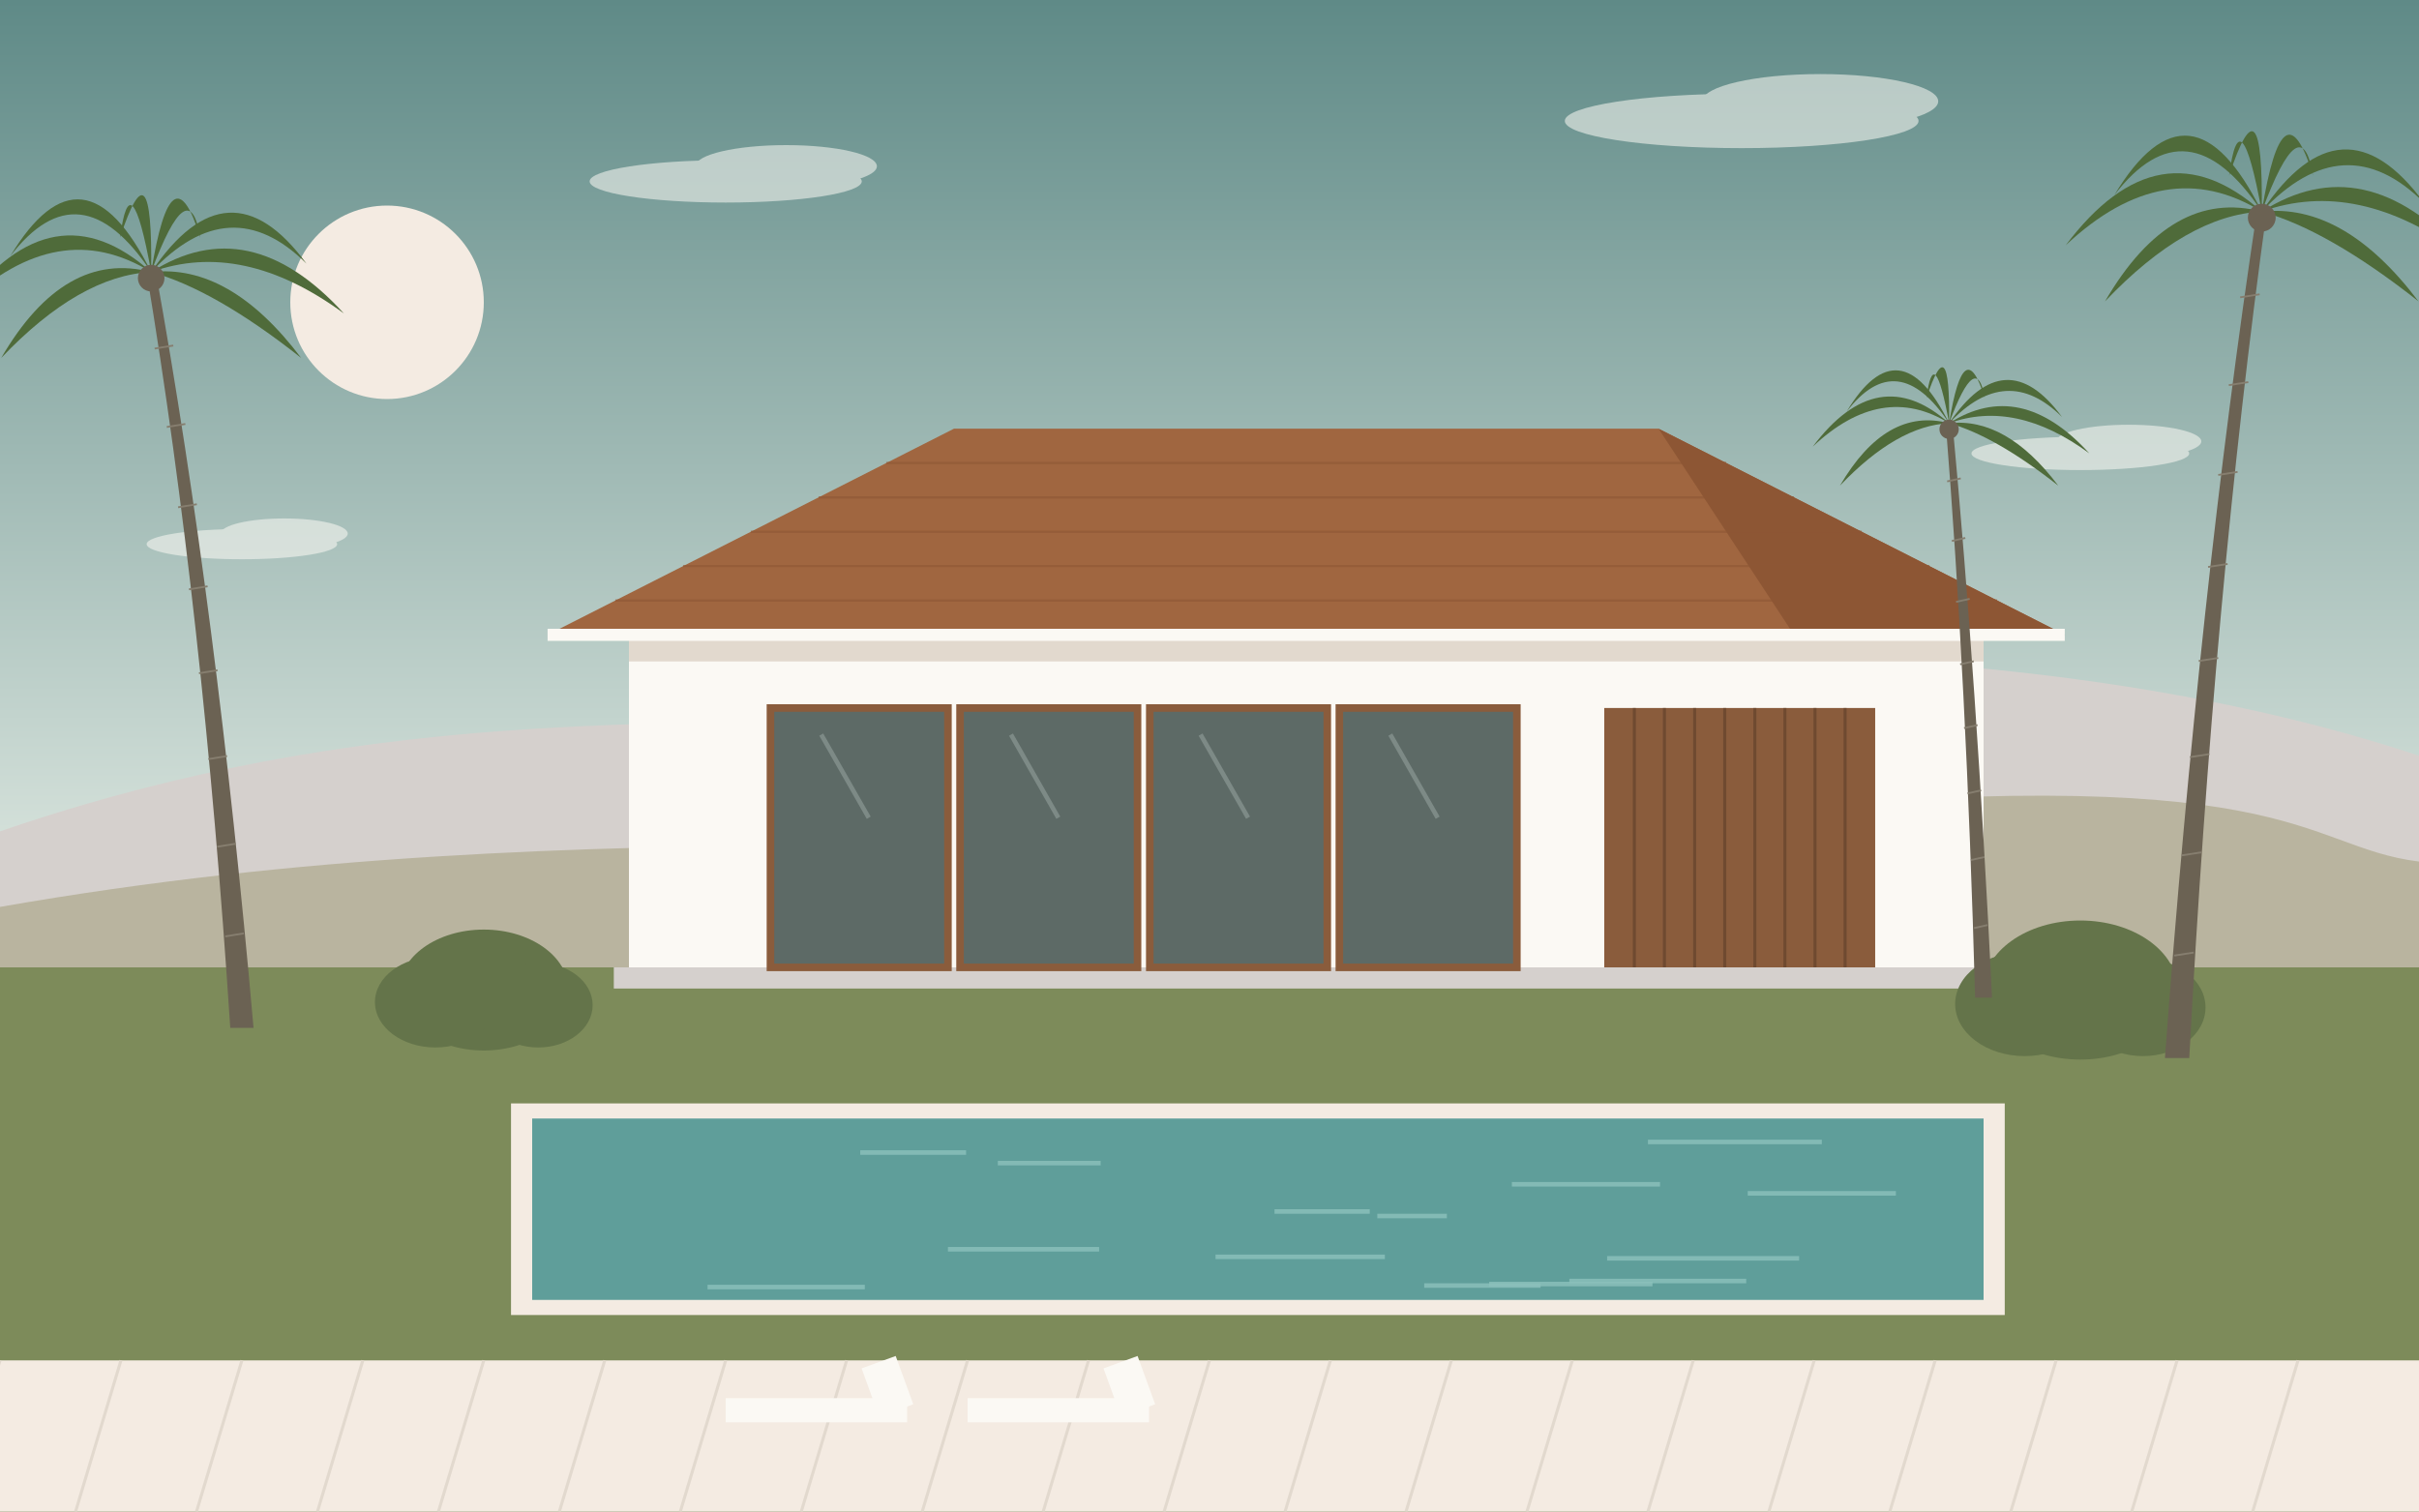
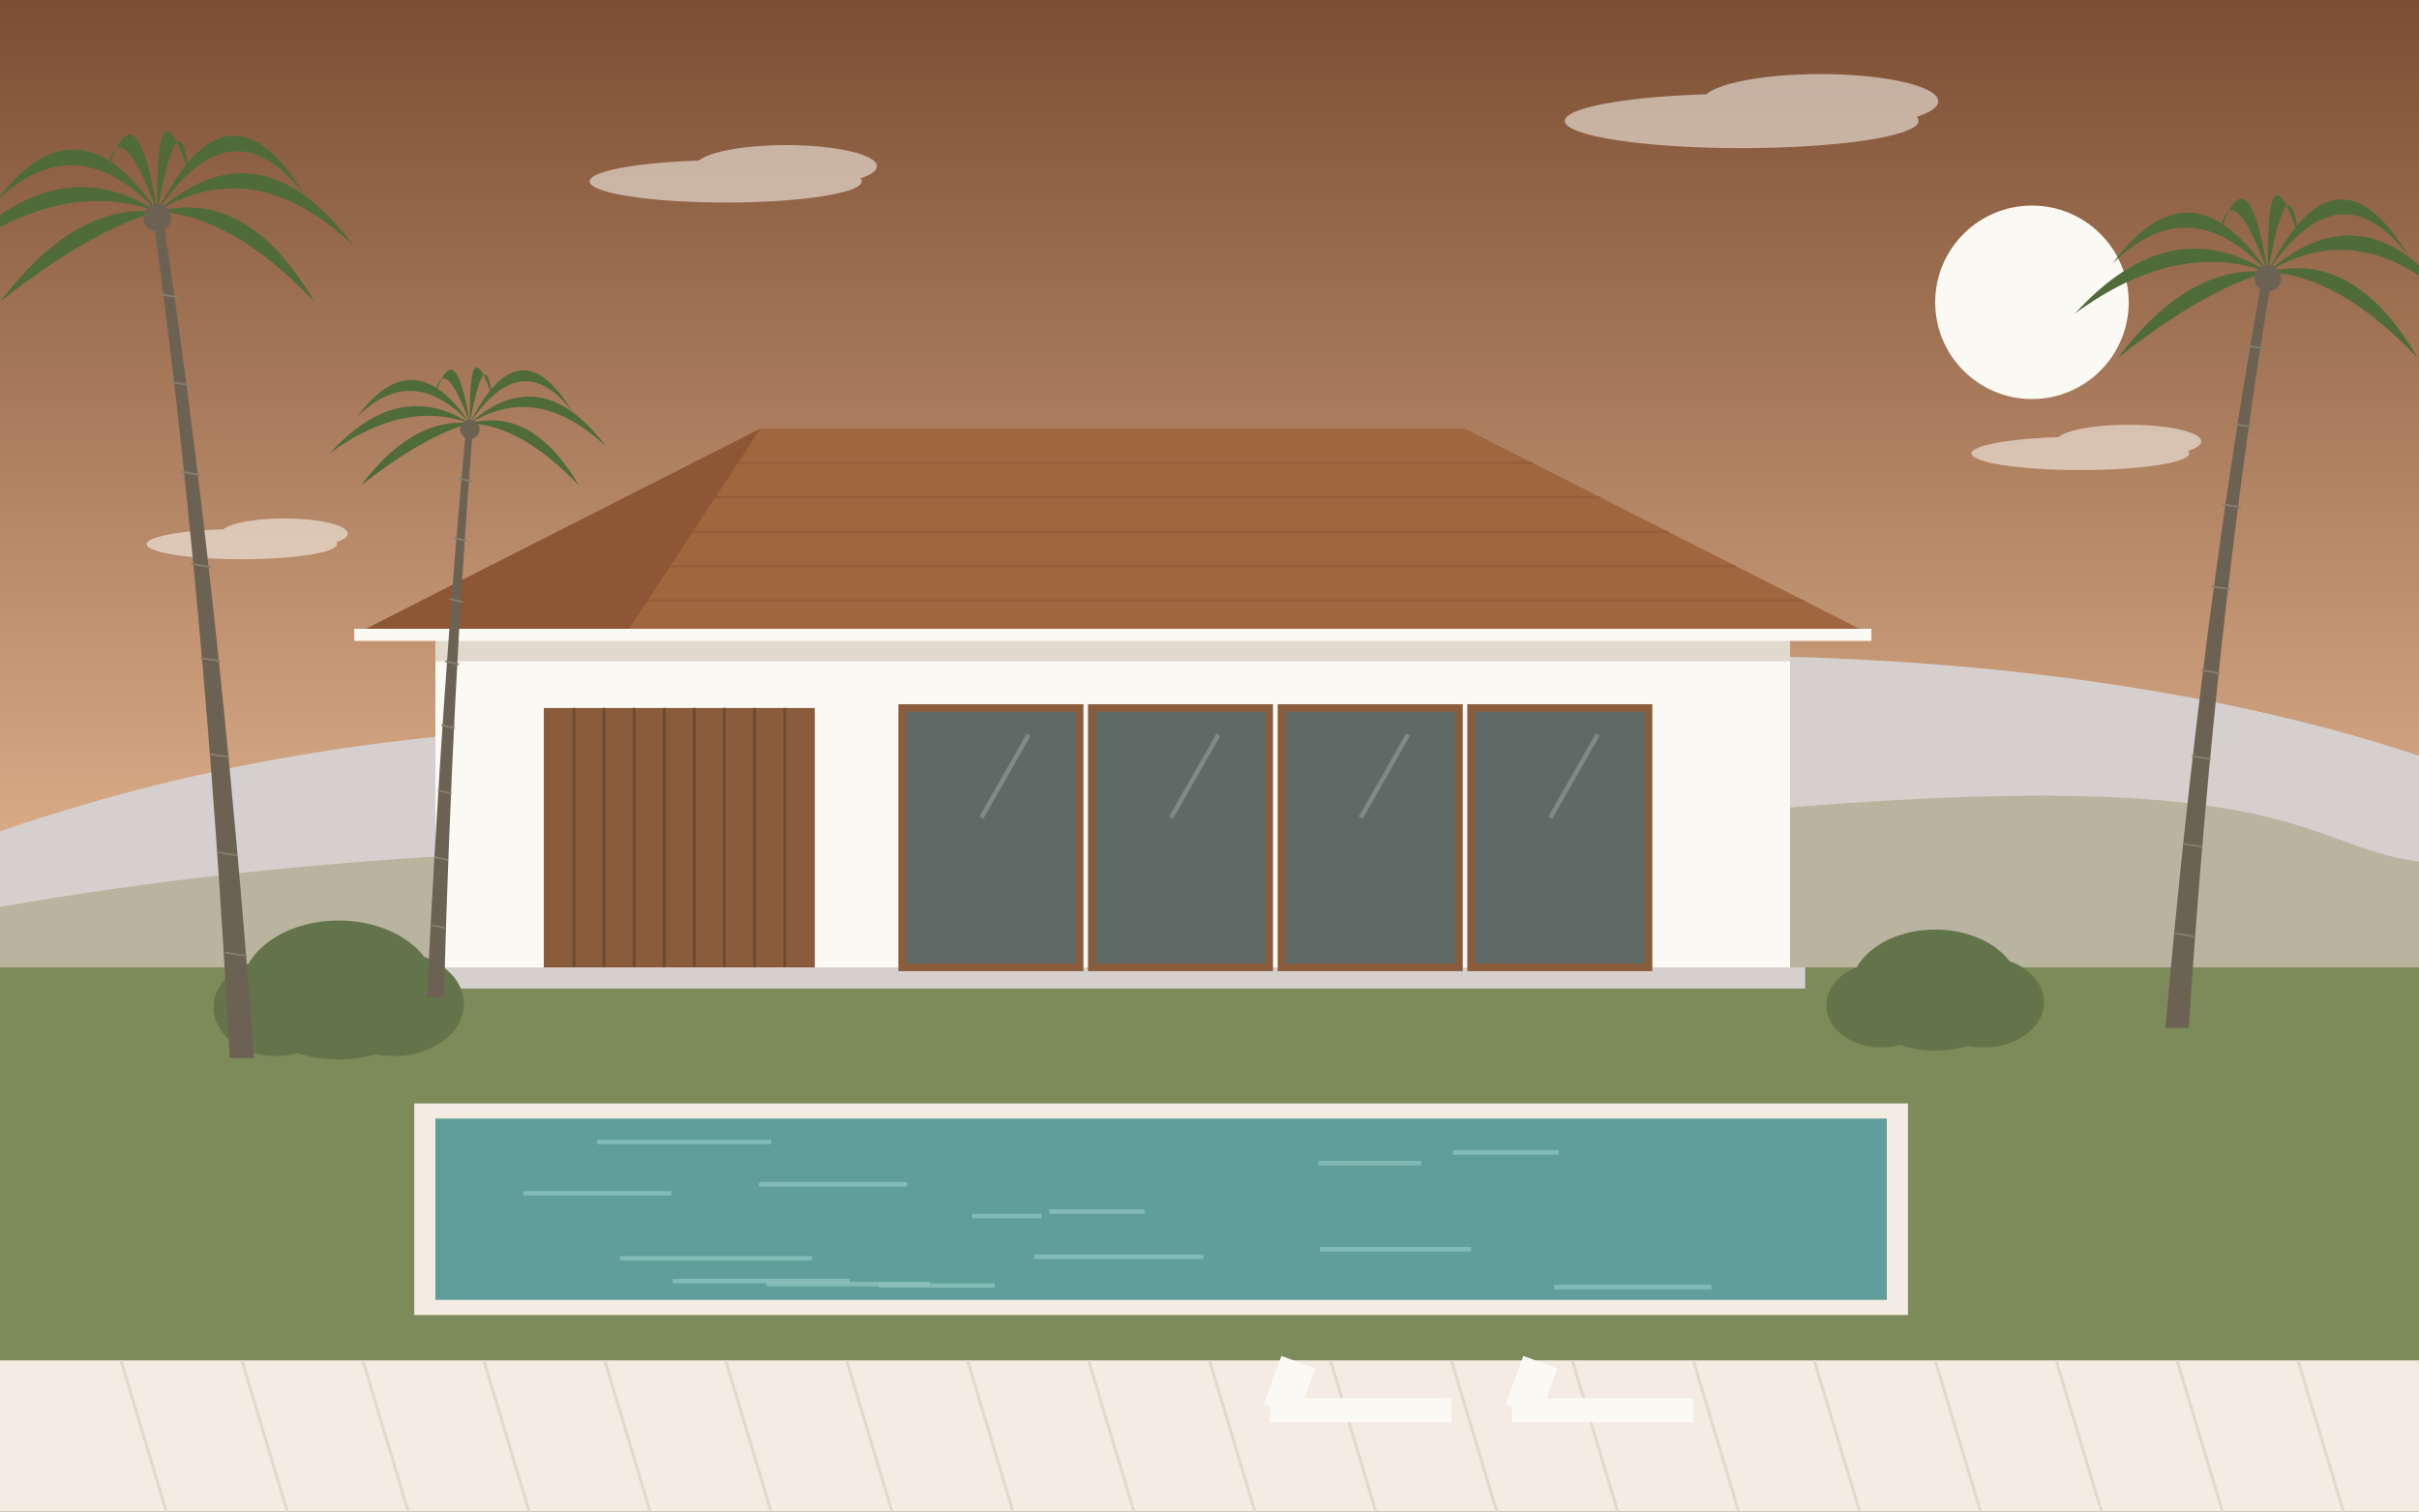
- <svg xmlns="http://www.w3.org/2000/svg" viewBox="0 0 1600 1000" width="1600" height="1000" role="img" aria-label="Villa Aria exterior" preserveAspectRatio="xMidYMid slice">
+ <svg xmlns="http://www.w3.org/2000/svg" viewBox="0 0 1600 1000" width="1600" height="1000" role="img" aria-label="Villa Cadence exterior at dusk" preserveAspectRatio="xMidYMid slice">
  <defs>
    <linearGradient id="sky" x1="0" y1="0" x2="0" y2=".62">
-       <stop offset="0" stop-color="#5f8a87" />
-       <stop offset="1" stop-color="#e1eae3" />
+       <stop offset="0" stop-color="#7c4f34" />
+       <stop offset="1" stop-color="#e3b590" />
    </linearGradient>
  </defs>
  <rect width="1600" height="1000" fill="url(#sky)" />
-   <circle cx="256.0" cy="200.0" r="64" fill="#f4ebe2" />
+   <circle cx="1344.0" cy="200.0" r="64" fill="#fbf9f4" />
  <g opacity=".55" fill="#fbf9f4">
    <ellipse cx="480" cy="120" rx="90" ry="14" />
    <ellipse cx="520" cy="110" rx="60" ry="14" />
  </g>
  <g opacity=".55" fill="#fbf9f4">
    <ellipse cx="1152" cy="80" rx="117" ry="18" />
    <ellipse cx="1204" cy="67" rx="78" ry="18" />
  </g>
  <g opacity=".55" fill="#fbf9f4">
    <ellipse cx="1376" cy="300" rx="72" ry="11" />
    <ellipse cx="1408" cy="292" rx="48" ry="11" />
  </g>
  <g opacity=".55" fill="#fbf9f4">
    <ellipse cx="160" cy="360" rx="63" ry="10" />
    <ellipse cx="188" cy="353" rx="42" ry="10" />
  </g>
  <g transform="translate(0,0)">
    <path d="M0,550.0 C320.0,440.0 560.0,500.0 800.0,460.0 S1360.0,420.0 1600,500.0 L1600,1000 L0,1000 Z" fill="#d5d0cd" />
    <path d="M0,600.0 C400.0,530.0 720.0,580.0 1120.0,540.0 S1520.0,560.0 1600,570.0 L1600,1000 L0,1000 Z" fill="#b9b49f" />
    <rect x="0" y="640.0" width="1600" height="360.0" fill="#7d8b5a" />
-     <path d="M152.3,680.0 Q134.38,405.0 96.92,180.0 L103.08,180.0 Q143.62,405.0 167.7,680.0 Z" fill="#6b6253" />
-     <line x1="149.0" y1="619.5" x2="161.3" y2="617.5" stroke="#867e6f" stroke-width="1.2" />
-     <line x1="143.6" y1="560.2" x2="155.9" y2="558.2" stroke="#867e6f" stroke-width="1.2" />
-     <line x1="137.8" y1="502.2" x2="150.2" y2="500.2" stroke="#867e6f" stroke-width="1.2" />
-     <line x1="131.6" y1="445.4" x2="143.9" y2="443.4" stroke="#867e6f" stroke-width="1.2" />
-     <line x1="125.0" y1="389.9" x2="137.3" y2="387.9" stroke="#867e6f" stroke-width="1.2" />
-     <line x1="117.8" y1="335.6" x2="130.2" y2="333.6" stroke="#867e6f" stroke-width="1.2" />
-     <line x1="110.3" y1="282.5" x2="122.6" y2="280.5" stroke="#867e6f" stroke-width="1.2" />
-     <line x1="102.3" y1="230.6" x2="114.6" y2="228.6" stroke="#867e6f" stroke-width="1.2" />
-     <path d="M100.0,180.0 Q35.4,122.5 -24.0,201.4 Q38.8,142.2 100.0,180.0 Z" fill="#4f6b3a" />
-     <path d="M100.0,180.0 Q55.0,89.3 6.7,169.6 Q52.8,109.2 100.0,180.0 Z" fill="#4f6b3a" />
-     <path d="M100.0,180.0 Q101.1,91.4 79.4,157.2 Q86.3,104.8 100.0,180.0 Z" fill="#4f6b3a" />
-     <path d="M100.0,180.0 Q125.1,112.3 132.5,157.3 Q113.6,95.9 100.0,180.0 Z" fill="#4f6b3a" />
-     <path d="M100.0,180.0 Q152.2,124.2 202.7,174.4 Q151.1,104.3 100.0,180.0 Z" fill="#4f6b3a" />
-     <path d="M100.0,180.0 Q160.5,158.2 227.5,207.4 Q164.7,138.6 100.0,180.0 Z" fill="#4f6b3a" />
-     <path d="M100.0,180.0 Q42.7,164.9 0.8,236.8 Q52.7,182.3 100.0,180.0 Z" fill="#4f6b3a" />
-     <path d="M100.0,180.0 Q142.0,191.6 199.2,236.8 Q151.9,174.2 100.0,180.0 Z" fill="#4f6b3a" />
-     <circle cx="100.0" cy="184.0" r="8.8" fill="#6b6253" />
-     <ellipse cx="320.0" cy="655.0" rx="56.0" ry="40" fill="#64744a" />
-     <ellipse cx="288.0" cy="663.0" rx="40" ry="30.0" fill="#64744a" />
-     <ellipse cx="356.0" cy="665.0" rx="36.0" ry="28.0" fill="#64744a" />
-     <rect x="406.0" y="640.0" width="916" height="14" fill="#d5d0cd" />
-     <rect x="416.0" y="420.0" width="896" height="220.0" fill="#fbf9f4" />
-     <rect x="509.6" y="468.4" width="117.4" height="171.6" fill="#5d6a66" />
-     <rect x="509.6" y="468.4" width="117.4" height="171.6" fill="none" stroke="#8a5c3c" stroke-width="5" />
-     <line x1="543.2" y1="486.0" x2="574.6" y2="541.0" stroke="#7d8a86" stroke-width="3" />
-     <rect x="635.0" y="468.4" width="117.4" height="171.6" fill="#5d6a66" />
-     <rect x="635.0" y="468.4" width="117.4" height="171.6" fill="none" stroke="#8a5c3c" stroke-width="5" />
-     <line x1="668.7" y1="486.0" x2="700.0" y2="541.0" stroke="#7d8a86" stroke-width="3" />
-     <rect x="760.5" y="468.4" width="117.4" height="171.6" fill="#5d6a66" />
-     <rect x="760.5" y="468.4" width="117.4" height="171.6" fill="none" stroke="#8a5c3c" stroke-width="5" />
-     <line x1="794.1" y1="486.0" x2="825.5" y2="541.0" stroke="#7d8a86" stroke-width="3" />
-     <rect x="885.9" y="468.4" width="117.4" height="171.6" fill="#5d6a66" />
-     <rect x="885.9" y="468.4" width="117.4" height="171.6" fill="none" stroke="#8a5c3c" stroke-width="5" />
-     <line x1="919.6" y1="486.0" x2="950.9" y2="541.0" stroke="#7d8a86" stroke-width="3" />
-     <rect x="1061.1" y="468.4" width="179.2" height="171.6" fill="#8a5c3c" />
-     <line x1="1081.0" y1="468.4" x2="1081.0" y2="640.0" stroke="#6f4a30" stroke-width="2" />
-     <line x1="1100.9" y1="468.4" x2="1100.9" y2="640.0" stroke="#6f4a30" stroke-width="2" />
-     <line x1="1120.9" y1="468.4" x2="1120.9" y2="640.0" stroke="#6f4a30" stroke-width="2" />
-     <line x1="1140.8" y1="468.4" x2="1140.8" y2="640.0" stroke="#6f4a30" stroke-width="2" />
-     <line x1="1160.7" y1="468.4" x2="1160.7" y2="640.0" stroke="#6f4a30" stroke-width="2" />
-     <line x1="1180.6" y1="468.4" x2="1180.6" y2="640.0" stroke="#6f4a30" stroke-width="2" />
-     <line x1="1200.5" y1="468.4" x2="1200.5" y2="640.0" stroke="#6f4a30" stroke-width="2" />
-     <line x1="1220.4" y1="468.4" x2="1220.4" y2="640.0" stroke="#6f4a30" stroke-width="2" />
-     <rect x="416.0" y="420.0" width="896" height="17.6" fill="#e2d9ce" />
-     <path d="M362.2,420.0 L631.0,283.6 L1097.0,283.6 L1365.8,420.0 Z" fill="#a06640" />
-     <path d="M1097.0,283.6 L1365.8,420.0 L1186.6,420.0 Z" fill="#8d5634" />
-     <line x1="586.2" y1="306.3" x2="1141.8" y2="306.3" stroke="#8d5634" stroke-width="1.5" opacity=".6" />
-     <line x1="541.4" y1="329.1" x2="1186.6" y2="329.1" stroke="#8d5634" stroke-width="1.5" opacity=".6" />
-     <line x1="496.6" y1="351.8" x2="1231.4" y2="351.8" stroke="#8d5634" stroke-width="1.5" opacity=".6" />
-     <line x1="451.8" y1="374.5" x2="1276.2" y2="374.5" stroke="#8d5634" stroke-width="1.5" opacity=".6" />
-     <line x1="407.0" y1="397.3" x2="1321.0" y2="397.3" stroke="#8d5634" stroke-width="1.5" opacity=".6" />
-     <rect x="362.2" y="416.0" width="1003.5" height="8" fill="#fbf9f4" />
-     <ellipse cx="1376.0" cy="655.0" rx="64.4" ry="46" fill="#64744a" />
-     <ellipse cx="1339.2" cy="664.2" rx="46" ry="34.5" fill="#64744a" />
-     <ellipse cx="1417.4" cy="666.5" rx="41.4" ry="32.2" fill="#64744a" />
-     <path d="M1431.95,700.0 Q1454.77,392.0 1492.78,140.0 L1499.22,140.0 Q1464.43,392.0 1448.05,700.0 Z" fill="#6b6253" />
-     <line x1="1438.1" y1="632.2" x2="1451.0" y2="630.2" stroke="#867e6f" stroke-width="1.2" />
-     <line x1="1443.1" y1="565.9" x2="1456.0" y2="563.9" stroke="#867e6f" stroke-width="1.2" />
-     <line x1="1448.5" y1="500.9" x2="1461.4" y2="498.9" stroke="#867e6f" stroke-width="1.2" />
-     <line x1="1454.3" y1="437.3" x2="1467.2" y2="435.3" stroke="#867e6f" stroke-width="1.2" />
-     <line x1="1460.5" y1="375.1" x2="1473.4" y2="373.1" stroke="#867e6f" stroke-width="1.2" />
-     <line x1="1467.2" y1="314.2" x2="1480.0" y2="312.2" stroke="#867e6f" stroke-width="1.2" />
-     <line x1="1474.2" y1="254.8" x2="1487.1" y2="252.8" stroke="#867e6f" stroke-width="1.2" />
-     <line x1="1481.7" y1="196.7" x2="1494.6" y2="194.7" stroke="#867e6f" stroke-width="1.2" />
-     <path d="M1496.0,140.0 Q1428.4,79.8 1366.3,162.3 Q1432.0,100.5 1496.0,140.0 Z" fill="#4f6b3a" />
-     <path d="M1496.0,140.0 Q1449.0,45.2 1398.4,129.2 Q1446.7,66.0 1496.0,140.0 Z" fill="#4f6b3a" />
-     <path d="M1496.0,140.0 Q1497.1,47.3 1474.4,116.2 Q1481.6,61.4 1496.0,140.0 Z" fill="#4f6b3a" />
-     <path d="M1496.0,140.0 Q1522.2,69.2 1529.9,116.2 Q1510.2,52.0 1496.0,140.0 Z" fill="#4f6b3a" />
-     <path d="M1496.0,140.0 Q1550.6,81.7 1603.3,134.1 Q1549.4,60.8 1496.0,140.0 Z" fill="#4f6b3a" />
-     <path d="M1496.0,140.0 Q1559.3,117.2 1629.3,168.7 Q1563.7,96.7 1496.0,140.0 Z" fill="#4f6b3a" />
-     <path d="M1496.0,140.0 Q1436.1,124.2 1392.3,199.4 Q1446.5,142.4 1496.0,140.0 Z" fill="#4f6b3a" />
-     <path d="M1496.0,140.0 Q1539.9,152.2 1599.7,199.4 Q1550.3,134.0 1496.0,140.0 Z" fill="#4f6b3a" />
-     <circle cx="1496.0" cy="144.0" r="9.2" fill="#6b6253" />
-     <path d="M1306.4,660.0 Q1300.66,451.0 1286.96,280.0 L1291.44,280.0 Q1307.38,451.0 1317.6,660.0 Z" fill="#6b6253" />
-     <line x1="1305.7" y1="614.0" x2="1314.6" y2="612.0" stroke="#867e6f" stroke-width="1.2" />
-     <line x1="1303.6" y1="569.0" x2="1312.6" y2="567.0" stroke="#867e6f" stroke-width="1.2" />
-     <line x1="1301.4" y1="524.9" x2="1310.4" y2="522.9" stroke="#867e6f" stroke-width="1.2" />
-     <line x1="1299.1" y1="481.7" x2="1308.0" y2="479.7" stroke="#867e6f" stroke-width="1.2" />
-     <line x1="1296.5" y1="439.5" x2="1305.5" y2="437.5" stroke="#867e6f" stroke-width="1.2" />
-     <line x1="1293.8" y1="398.2" x2="1302.8" y2="396.2" stroke="#867e6f" stroke-width="1.2" />
-     <line x1="1291.0" y1="357.9" x2="1299.9" y2="355.9" stroke="#867e6f" stroke-width="1.2" />
-     <line x1="1287.9" y1="318.5" x2="1296.9" y2="316.5" stroke="#867e6f" stroke-width="1.2" />
-     <path d="M1289.2,280.0 Q1242.2,238.1 1199.0,295.5 Q1244.7,252.5 1289.2,280.0 Z" fill="#4f6b3a" />
-     <path d="M1289.2,280.0 Q1256.5,214.0 1221.3,272.5 Q1254.9,228.5 1289.2,280.0 Z" fill="#4f6b3a" />
-     <path d="M1289.2,280.0 Q1290.0,215.5 1274.2,263.4 Q1279.2,225.3 1289.2,280.0 Z" fill="#4f6b3a" />
-     <path d="M1289.2,280.0 Q1307.4,230.7 1312.8,263.5 Q1299.1,218.8 1289.2,280.0 Z" fill="#4f6b3a" />
-     <path d="M1289.2,280.0 Q1327.2,239.4 1363.9,275.9 Q1326.4,224.9 1289.2,280.0 Z" fill="#4f6b3a" />
-     <path d="M1289.2,280.0 Q1333.2,264.1 1381.9,299.9 Q1336.3,249.9 1289.2,280.0 Z" fill="#4f6b3a" />
-     <path d="M1289.2,280.0 Q1247.6,269.0 1217.0,321.3 Q1254.8,281.6 1289.2,280.0 Z" fill="#4f6b3a" />
-     <path d="M1289.2,280.0 Q1319.7,288.5 1361.4,321.3 Q1327.0,275.8 1289.2,280.0 Z" fill="#4f6b3a" />
-     <circle cx="1289.2" cy="284.0" r="6.4" fill="#6b6253" />
-     <rect x="338.0" y="730.0" width="988.0" height="140.0" fill="#f4ebe2" />
-     <rect x="352.0" y="740.0" width="960.0" height="120.0" fill="#5f9e9a" />
-     <rect x="843" y="800" width="63" height="3" fill="#8cc1bc" opacity=".8" />
-     <rect x="468" y="850" width="104" height="3" fill="#8cc1bc" opacity=".8" />
-     <rect x="942" y="849" width="77" height="3" fill="#8cc1bc" opacity=".8" />
-     <rect x="1090" y="754" width="115" height="3" fill="#8cc1bc" opacity=".8" />
-     <rect x="911" y="803" width="46" height="3" fill="#8cc1bc" opacity=".8" />
-     <rect x="1000" y="782" width="98" height="3" fill="#8cc1bc" opacity=".8" />
-     <rect x="660" y="768" width="68" height="3" fill="#8cc1bc" opacity=".8" />
-     <rect x="627" y="825" width="100" height="3" fill="#8cc1bc" opacity=".8" />
-     <rect x="1038" y="846" width="117" height="3" fill="#8cc1bc" opacity=".8" />
-     <rect x="804" y="830" width="112" height="3" fill="#8cc1bc" opacity=".8" />
-     <rect x="569" y="761" width="70" height="3" fill="#8cc1bc" opacity=".8" />
-     <rect x="985" y="848" width="108" height="3" fill="#8cc1bc" opacity=".8" />
-     <rect x="1156" y="788" width="98" height="3" fill="#8cc1bc" opacity=".8" />
-     <rect x="1063" y="831" width="127" height="3" fill="#8cc1bc" opacity=".8" />
-     <rect x="0" y="900.0" width="1600" height="100.0" fill="#f4ebe2" />
-     <line x1="0" y1="900.0" x2="-30" y2="1000" stroke="#e2d9ce" stroke-width="2" />
-     <line x1="80" y1="900.0" x2="50" y2="1000" stroke="#e2d9ce" stroke-width="2" />
-     <line x1="160" y1="900.0" x2="130" y2="1000" stroke="#e2d9ce" stroke-width="2" />
-     <line x1="240" y1="900.0" x2="210" y2="1000" stroke="#e2d9ce" stroke-width="2" />
-     <line x1="320" y1="900.0" x2="290" y2="1000" stroke="#e2d9ce" stroke-width="2" />
-     <line x1="400" y1="900.0" x2="370" y2="1000" stroke="#e2d9ce" stroke-width="2" />
-     <line x1="480" y1="900.0" x2="450" y2="1000" stroke="#e2d9ce" stroke-width="2" />
-     <line x1="560" y1="900.0" x2="530" y2="1000" stroke="#e2d9ce" stroke-width="2" />
-     <line x1="640" y1="900.0" x2="610" y2="1000" stroke="#e2d9ce" stroke-width="2" />
-     <line x1="720" y1="900.0" x2="690" y2="1000" stroke="#e2d9ce" stroke-width="2" />
-     <line x1="800" y1="900.0" x2="770" y2="1000" stroke="#e2d9ce" stroke-width="2" />
-     <line x1="880" y1="900.0" x2="850" y2="1000" stroke="#e2d9ce" stroke-width="2" />
-     <line x1="960" y1="900.0" x2="930" y2="1000" stroke="#e2d9ce" stroke-width="2" />
-     <line x1="1040" y1="900.0" x2="1010" y2="1000" stroke="#e2d9ce" stroke-width="2" />
-     <line x1="1120" y1="900.0" x2="1090" y2="1000" stroke="#e2d9ce" stroke-width="2" />
-     <line x1="1200" y1="900.0" x2="1170" y2="1000" stroke="#e2d9ce" stroke-width="2" />
-     <line x1="1280" y1="900.0" x2="1250" y2="1000" stroke="#e2d9ce" stroke-width="2" />
-     <line x1="1360" y1="900.0" x2="1330" y2="1000" stroke="#e2d9ce" stroke-width="2" />
-     <line x1="1440" y1="900.0" x2="1410" y2="1000" stroke="#e2d9ce" stroke-width="2" />
-     <line x1="1520" y1="900.0" x2="1490" y2="1000" stroke="#e2d9ce" stroke-width="2" />
-     <rect x="480.0" y="925.0" width="120" height="16" fill="#fbf9f4" />
-     <rect x="576.0" y="900.0" width="24" height="34" fill="#fbf9f4" transform="rotate(-20 588.0 920.0)" />
-     <rect x="640.0" y="925.0" width="120" height="16" fill="#fbf9f4" />
-     <rect x="736.0" y="900.0" width="24" height="34" fill="#fbf9f4" transform="rotate(-20 748.0 920.0)" />
+     <g transform="translate(1600,0) scale(-1,1)">
+       <path d="M152.3,680.0 Q134.38,405.0 96.92,180.0 L103.08,180.0 Q143.62,405.0 167.7,680.0 Z" fill="#6b6253" />
+       <line x1="149.0" y1="619.5" x2="161.3" y2="617.5" stroke="#867e6f" stroke-width="1.2" />
+       <line x1="143.6" y1="560.2" x2="155.9" y2="558.2" stroke="#867e6f" stroke-width="1.2" />
+       <line x1="137.8" y1="502.2" x2="150.2" y2="500.2" stroke="#867e6f" stroke-width="1.2" />
+       <line x1="131.6" y1="445.4" x2="143.9" y2="443.4" stroke="#867e6f" stroke-width="1.2" />
+       <line x1="125.0" y1="389.9" x2="137.3" y2="387.9" stroke="#867e6f" stroke-width="1.2" />
+       <line x1="117.8" y1="335.6" x2="130.2" y2="333.6" stroke="#867e6f" stroke-width="1.2" />
+       <line x1="110.3" y1="282.5" x2="122.6" y2="280.5" stroke="#867e6f" stroke-width="1.2" />
+       <line x1="102.3" y1="230.6" x2="114.6" y2="228.6" stroke="#867e6f" stroke-width="1.2" />
+       <path d="M100.0,180.0 Q35.4,122.5 -24.0,201.4 Q38.8,142.2 100.0,180.0 Z" fill="#4f6b3a" />
+       <path d="M100.0,180.0 Q55.0,89.3 6.7,169.6 Q52.8,109.2 100.0,180.0 Z" fill="#4f6b3a" />
+       <path d="M100.0,180.0 Q101.1,91.4 79.4,157.2 Q86.3,104.8 100.0,180.0 Z" fill="#4f6b3a" />
+       <path d="M100.0,180.0 Q125.1,112.3 132.5,157.3 Q113.6,95.9 100.0,180.0 Z" fill="#4f6b3a" />
+       <path d="M100.0,180.0 Q152.2,124.2 202.7,174.4 Q151.1,104.3 100.0,180.0 Z" fill="#4f6b3a" />
+       <path d="M100.0,180.0 Q160.5,158.2 227.5,207.4 Q164.7,138.6 100.0,180.0 Z" fill="#4f6b3a" />
+       <path d="M100.0,180.0 Q42.7,164.9 0.8,236.8 Q52.7,182.3 100.0,180.0 Z" fill="#4f6b3a" />
+       <path d="M100.0,180.0 Q142.0,191.6 199.2,236.8 Q151.9,174.2 100.0,180.0 Z" fill="#4f6b3a" />
+       <circle cx="100.0" cy="184.0" r="8.8" fill="#6b6253" />
+       <ellipse cx="320.0" cy="655.0" rx="56.0" ry="40" fill="#64744a" />
+       <ellipse cx="288.0" cy="663.0" rx="40" ry="30.0" fill="#64744a" />
+       <ellipse cx="356.0" cy="665.0" rx="36.0" ry="28.0" fill="#64744a" />
+       <rect x="406.0" y="640.0" width="916" height="14" fill="#d5d0cd" />
+       <rect x="416.0" y="420.0" width="896" height="220.0" fill="#fbf9f4" />
+       <rect x="509.6" y="468.4" width="117.4" height="171.6" fill="#5d6a66" />
+       <rect x="509.6" y="468.4" width="117.4" height="171.6" fill="none" stroke="#8a5c3c" stroke-width="5" />
+       <line x1="543.2" y1="486.0" x2="574.6" y2="541.0" stroke="#7d8a86" stroke-width="3" />
+       <rect x="635.0" y="468.4" width="117.4" height="171.6" fill="#5d6a66" />
+       <rect x="635.0" y="468.4" width="117.4" height="171.6" fill="none" stroke="#8a5c3c" stroke-width="5" />
+       <line x1="668.7" y1="486.0" x2="700.0" y2="541.0" stroke="#7d8a86" stroke-width="3" />
+       <rect x="760.5" y="468.4" width="117.4" height="171.6" fill="#5d6a66" />
+       <rect x="760.5" y="468.4" width="117.4" height="171.6" fill="none" stroke="#8a5c3c" stroke-width="5" />
+       <line x1="794.1" y1="486.0" x2="825.5" y2="541.0" stroke="#7d8a86" stroke-width="3" />
+       <rect x="885.9" y="468.4" width="117.4" height="171.6" fill="#5d6a66" />
+       <rect x="885.9" y="468.4" width="117.4" height="171.6" fill="none" stroke="#8a5c3c" stroke-width="5" />
+       <line x1="919.6" y1="486.0" x2="950.9" y2="541.0" stroke="#7d8a86" stroke-width="3" />
+       <rect x="1061.1" y="468.4" width="179.2" height="171.6" fill="#8a5c3c" />
+       <line x1="1081.0" y1="468.4" x2="1081.0" y2="640.0" stroke="#6f4a30" stroke-width="2" />
+       <line x1="1100.9" y1="468.4" x2="1100.9" y2="640.0" stroke="#6f4a30" stroke-width="2" />
+       <line x1="1120.9" y1="468.4" x2="1120.9" y2="640.0" stroke="#6f4a30" stroke-width="2" />
+       <line x1="1140.8" y1="468.4" x2="1140.8" y2="640.0" stroke="#6f4a30" stroke-width="2" />
+       <line x1="1160.7" y1="468.4" x2="1160.7" y2="640.0" stroke="#6f4a30" stroke-width="2" />
+       <line x1="1180.6" y1="468.4" x2="1180.6" y2="640.0" stroke="#6f4a30" stroke-width="2" />
+       <line x1="1200.5" y1="468.4" x2="1200.5" y2="640.0" stroke="#6f4a30" stroke-width="2" />
+       <line x1="1220.4" y1="468.4" x2="1220.4" y2="640.0" stroke="#6f4a30" stroke-width="2" />
+       <rect x="416.0" y="420.0" width="896" height="17.6" fill="#e2d9ce" />
+       <path d="M362.2,420.0 L631.0,283.6 L1097.0,283.6 L1365.8,420.0 Z" fill="#a06640" />
+       <path d="M1097.0,283.6 L1365.8,420.0 L1186.6,420.0 Z" fill="#8d5634" />
+       <line x1="586.2" y1="306.3" x2="1141.8" y2="306.3" stroke="#8d5634" stroke-width="1.5" opacity=".6" />
+       <line x1="541.4" y1="329.1" x2="1186.6" y2="329.1" stroke="#8d5634" stroke-width="1.5" opacity=".6" />
+       <line x1="496.6" y1="351.8" x2="1231.4" y2="351.8" stroke="#8d5634" stroke-width="1.5" opacity=".6" />
+       <line x1="451.8" y1="374.5" x2="1276.2" y2="374.5" stroke="#8d5634" stroke-width="1.5" opacity=".6" />
+       <line x1="407.0" y1="397.3" x2="1321.0" y2="397.3" stroke="#8d5634" stroke-width="1.5" opacity=".6" />
+       <rect x="362.2" y="416.0" width="1003.5" height="8" fill="#fbf9f4" />
+       <ellipse cx="1376.0" cy="655.0" rx="64.4" ry="46" fill="#64744a" />
+       <ellipse cx="1339.2" cy="664.2" rx="46" ry="34.5" fill="#64744a" />
+       <ellipse cx="1417.4" cy="666.5" rx="41.4" ry="32.2" fill="#64744a" />
+       <path d="M1431.95,700.0 Q1454.77,392.0 1492.78,140.0 L1499.22,140.0 Q1464.43,392.0 1448.05,700.0 Z" fill="#6b6253" />
+       <line x1="1438.1" y1="632.2" x2="1451.0" y2="630.2" stroke="#867e6f" stroke-width="1.2" />
+       <line x1="1443.1" y1="565.9" x2="1456.0" y2="563.9" stroke="#867e6f" stroke-width="1.2" />
+       <line x1="1448.5" y1="500.9" x2="1461.4" y2="498.9" stroke="#867e6f" stroke-width="1.2" />
+       <line x1="1454.3" y1="437.3" x2="1467.2" y2="435.3" stroke="#867e6f" stroke-width="1.2" />
+       <line x1="1460.5" y1="375.1" x2="1473.4" y2="373.1" stroke="#867e6f" stroke-width="1.2" />
+       <line x1="1467.2" y1="314.2" x2="1480.0" y2="312.2" stroke="#867e6f" stroke-width="1.2" />
+       <line x1="1474.2" y1="254.8" x2="1487.1" y2="252.8" stroke="#867e6f" stroke-width="1.2" />
+       <line x1="1481.7" y1="196.7" x2="1494.6" y2="194.7" stroke="#867e6f" stroke-width="1.2" />
+       <path d="M1496.0,140.0 Q1428.4,79.8 1366.3,162.3 Q1432.0,100.5 1496.0,140.0 Z" fill="#4f6b3a" />
+       <path d="M1496.0,140.0 Q1449.0,45.2 1398.4,129.2 Q1446.7,66.0 1496.0,140.0 Z" fill="#4f6b3a" />
+       <path d="M1496.0,140.0 Q1497.1,47.3 1474.4,116.2 Q1481.6,61.4 1496.0,140.0 Z" fill="#4f6b3a" />
+       <path d="M1496.0,140.0 Q1522.2,69.2 1529.9,116.2 Q1510.2,52.0 1496.0,140.0 Z" fill="#4f6b3a" />
+       <path d="M1496.0,140.0 Q1550.6,81.7 1603.3,134.1 Q1549.4,60.8 1496.0,140.0 Z" fill="#4f6b3a" />
+       <path d="M1496.0,140.0 Q1559.3,117.2 1629.3,168.7 Q1563.7,96.7 1496.0,140.0 Z" fill="#4f6b3a" />
+       <path d="M1496.0,140.0 Q1436.1,124.2 1392.3,199.4 Q1446.5,142.4 1496.0,140.0 Z" fill="#4f6b3a" />
+       <path d="M1496.0,140.0 Q1539.9,152.2 1599.7,199.4 Q1550.3,134.0 1496.0,140.0 Z" fill="#4f6b3a" />
+       <circle cx="1496.0" cy="144.0" r="9.2" fill="#6b6253" />
+       <path d="M1306.4,660.0 Q1300.66,451.0 1286.96,280.0 L1291.44,280.0 Q1307.38,451.0 1317.6,660.0 Z" fill="#6b6253" />
+       <line x1="1305.7" y1="614.0" x2="1314.6" y2="612.0" stroke="#867e6f" stroke-width="1.2" />
+       <line x1="1303.6" y1="569.0" x2="1312.6" y2="567.0" stroke="#867e6f" stroke-width="1.2" />
+       <line x1="1301.4" y1="524.9" x2="1310.4" y2="522.9" stroke="#867e6f" stroke-width="1.2" />
+       <line x1="1299.1" y1="481.7" x2="1308.0" y2="479.7" stroke="#867e6f" stroke-width="1.2" />
+       <line x1="1296.5" y1="439.5" x2="1305.5" y2="437.5" stroke="#867e6f" stroke-width="1.2" />
+       <line x1="1293.8" y1="398.2" x2="1302.8" y2="396.2" stroke="#867e6f" stroke-width="1.2" />
+       <line x1="1291.0" y1="357.9" x2="1299.9" y2="355.9" stroke="#867e6f" stroke-width="1.2" />
+       <line x1="1287.9" y1="318.5" x2="1296.9" y2="316.5" stroke="#867e6f" stroke-width="1.2" />
+       <path d="M1289.2,280.0 Q1242.2,238.1 1199.0,295.5 Q1244.7,252.5 1289.2,280.0 Z" fill="#4f6b3a" />
+       <path d="M1289.2,280.0 Q1256.5,214.0 1221.3,272.5 Q1254.9,228.5 1289.2,280.0 Z" fill="#4f6b3a" />
+       <path d="M1289.2,280.0 Q1290.0,215.5 1274.2,263.4 Q1279.2,225.3 1289.2,280.0 Z" fill="#4f6b3a" />
+       <path d="M1289.2,280.0 Q1307.4,230.7 1312.8,263.5 Q1299.1,218.8 1289.2,280.0 Z" fill="#4f6b3a" />
+       <path d="M1289.2,280.0 Q1327.2,239.4 1363.9,275.9 Q1326.4,224.9 1289.2,280.0 Z" fill="#4f6b3a" />
+       <path d="M1289.2,280.0 Q1333.2,264.1 1381.9,299.9 Q1336.3,249.9 1289.2,280.0 Z" fill="#4f6b3a" />
+       <path d="M1289.2,280.0 Q1247.6,269.0 1217.0,321.3 Q1254.8,281.6 1289.2,280.0 Z" fill="#4f6b3a" />
+       <path d="M1289.2,280.0 Q1319.7,288.5 1361.4,321.3 Q1327.0,275.8 1289.2,280.0 Z" fill="#4f6b3a" />
+       <circle cx="1289.2" cy="284.0" r="6.4" fill="#6b6253" />
+       <rect x="338.0" y="730.0" width="988.0" height="140.0" fill="#f4ebe2" />
+       <rect x="352.0" y="740.0" width="960.0" height="120.0" fill="#5f9e9a" />
+       <rect x="843" y="800" width="63" height="3" fill="#8cc1bc" opacity=".8" />
+       <rect x="468" y="850" width="104" height="3" fill="#8cc1bc" opacity=".8" />
+       <rect x="942" y="849" width="77" height="3" fill="#8cc1bc" opacity=".8" />
+       <rect x="1090" y="754" width="115" height="3" fill="#8cc1bc" opacity=".8" />
+       <rect x="911" y="803" width="46" height="3" fill="#8cc1bc" opacity=".8" />
+       <rect x="1000" y="782" width="98" height="3" fill="#8cc1bc" opacity=".8" />
+       <rect x="660" y="768" width="68" height="3" fill="#8cc1bc" opacity=".8" />
+       <rect x="627" y="825" width="100" height="3" fill="#8cc1bc" opacity=".8" />
+       <rect x="1038" y="846" width="117" height="3" fill="#8cc1bc" opacity=".8" />
+       <rect x="804" y="830" width="112" height="3" fill="#8cc1bc" opacity=".8" />
+       <rect x="569" y="761" width="70" height="3" fill="#8cc1bc" opacity=".8" />
+       <rect x="985" y="848" width="108" height="3" fill="#8cc1bc" opacity=".8" />
+       <rect x="1156" y="788" width="98" height="3" fill="#8cc1bc" opacity=".8" />
+       <rect x="1063" y="831" width="127" height="3" fill="#8cc1bc" opacity=".8" />
+       <rect x="0" y="900.0" width="1600" height="100.0" fill="#f4ebe2" />
+       <line x1="0" y1="900.0" x2="-30" y2="1000" stroke="#e2d9ce" stroke-width="2" />
+       <line x1="80" y1="900.0" x2="50" y2="1000" stroke="#e2d9ce" stroke-width="2" />
+       <line x1="160" y1="900.0" x2="130" y2="1000" stroke="#e2d9ce" stroke-width="2" />
+       <line x1="240" y1="900.0" x2="210" y2="1000" stroke="#e2d9ce" stroke-width="2" />
+       <line x1="320" y1="900.0" x2="290" y2="1000" stroke="#e2d9ce" stroke-width="2" />
+       <line x1="400" y1="900.0" x2="370" y2="1000" stroke="#e2d9ce" stroke-width="2" />
+       <line x1="480" y1="900.0" x2="450" y2="1000" stroke="#e2d9ce" stroke-width="2" />
+       <line x1="560" y1="900.0" x2="530" y2="1000" stroke="#e2d9ce" stroke-width="2" />
+       <line x1="640" y1="900.0" x2="610" y2="1000" stroke="#e2d9ce" stroke-width="2" />
+       <line x1="720" y1="900.0" x2="690" y2="1000" stroke="#e2d9ce" stroke-width="2" />
+       <line x1="800" y1="900.0" x2="770" y2="1000" stroke="#e2d9ce" stroke-width="2" />
+       <line x1="880" y1="900.0" x2="850" y2="1000" stroke="#e2d9ce" stroke-width="2" />
+       <line x1="960" y1="900.0" x2="930" y2="1000" stroke="#e2d9ce" stroke-width="2" />
+       <line x1="1040" y1="900.0" x2="1010" y2="1000" stroke="#e2d9ce" stroke-width="2" />
+       <line x1="1120" y1="900.0" x2="1090" y2="1000" stroke="#e2d9ce" stroke-width="2" />
+       <line x1="1200" y1="900.0" x2="1170" y2="1000" stroke="#e2d9ce" stroke-width="2" />
+       <line x1="1280" y1="900.0" x2="1250" y2="1000" stroke="#e2d9ce" stroke-width="2" />
+       <line x1="1360" y1="900.0" x2="1330" y2="1000" stroke="#e2d9ce" stroke-width="2" />
+       <line x1="1440" y1="900.0" x2="1410" y2="1000" stroke="#e2d9ce" stroke-width="2" />
+       <line x1="1520" y1="900.0" x2="1490" y2="1000" stroke="#e2d9ce" stroke-width="2" />
+       <rect x="480.0" y="925.0" width="120" height="16" fill="#fbf9f4" />
+       <rect x="576.0" y="900.0" width="24" height="34" fill="#fbf9f4" transform="rotate(-20 588.0 920.0)" />
+       <rect x="640.0" y="925.0" width="120" height="16" fill="#fbf9f4" />
+       <rect x="736.0" y="900.0" width="24" height="34" fill="#fbf9f4" transform="rotate(-20 748.0 920.0)" />
+     </g>
  </g>
</svg>
